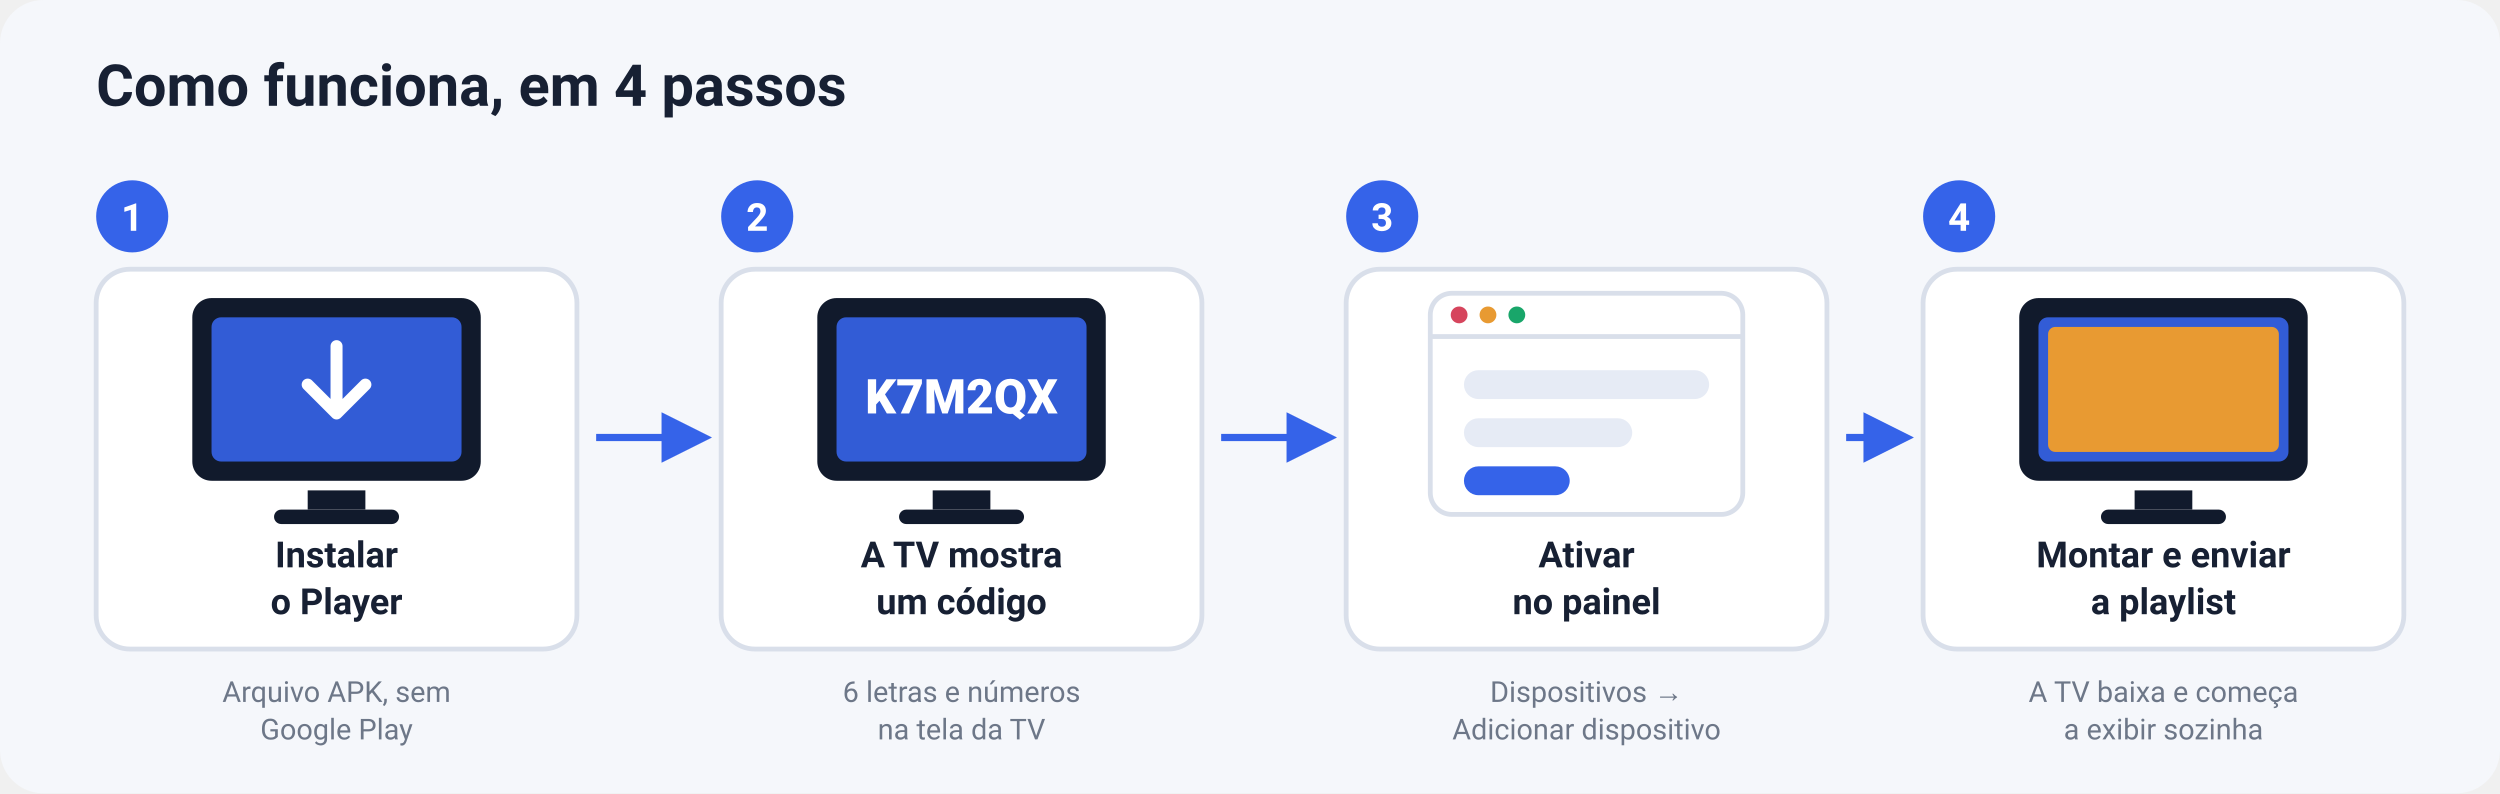
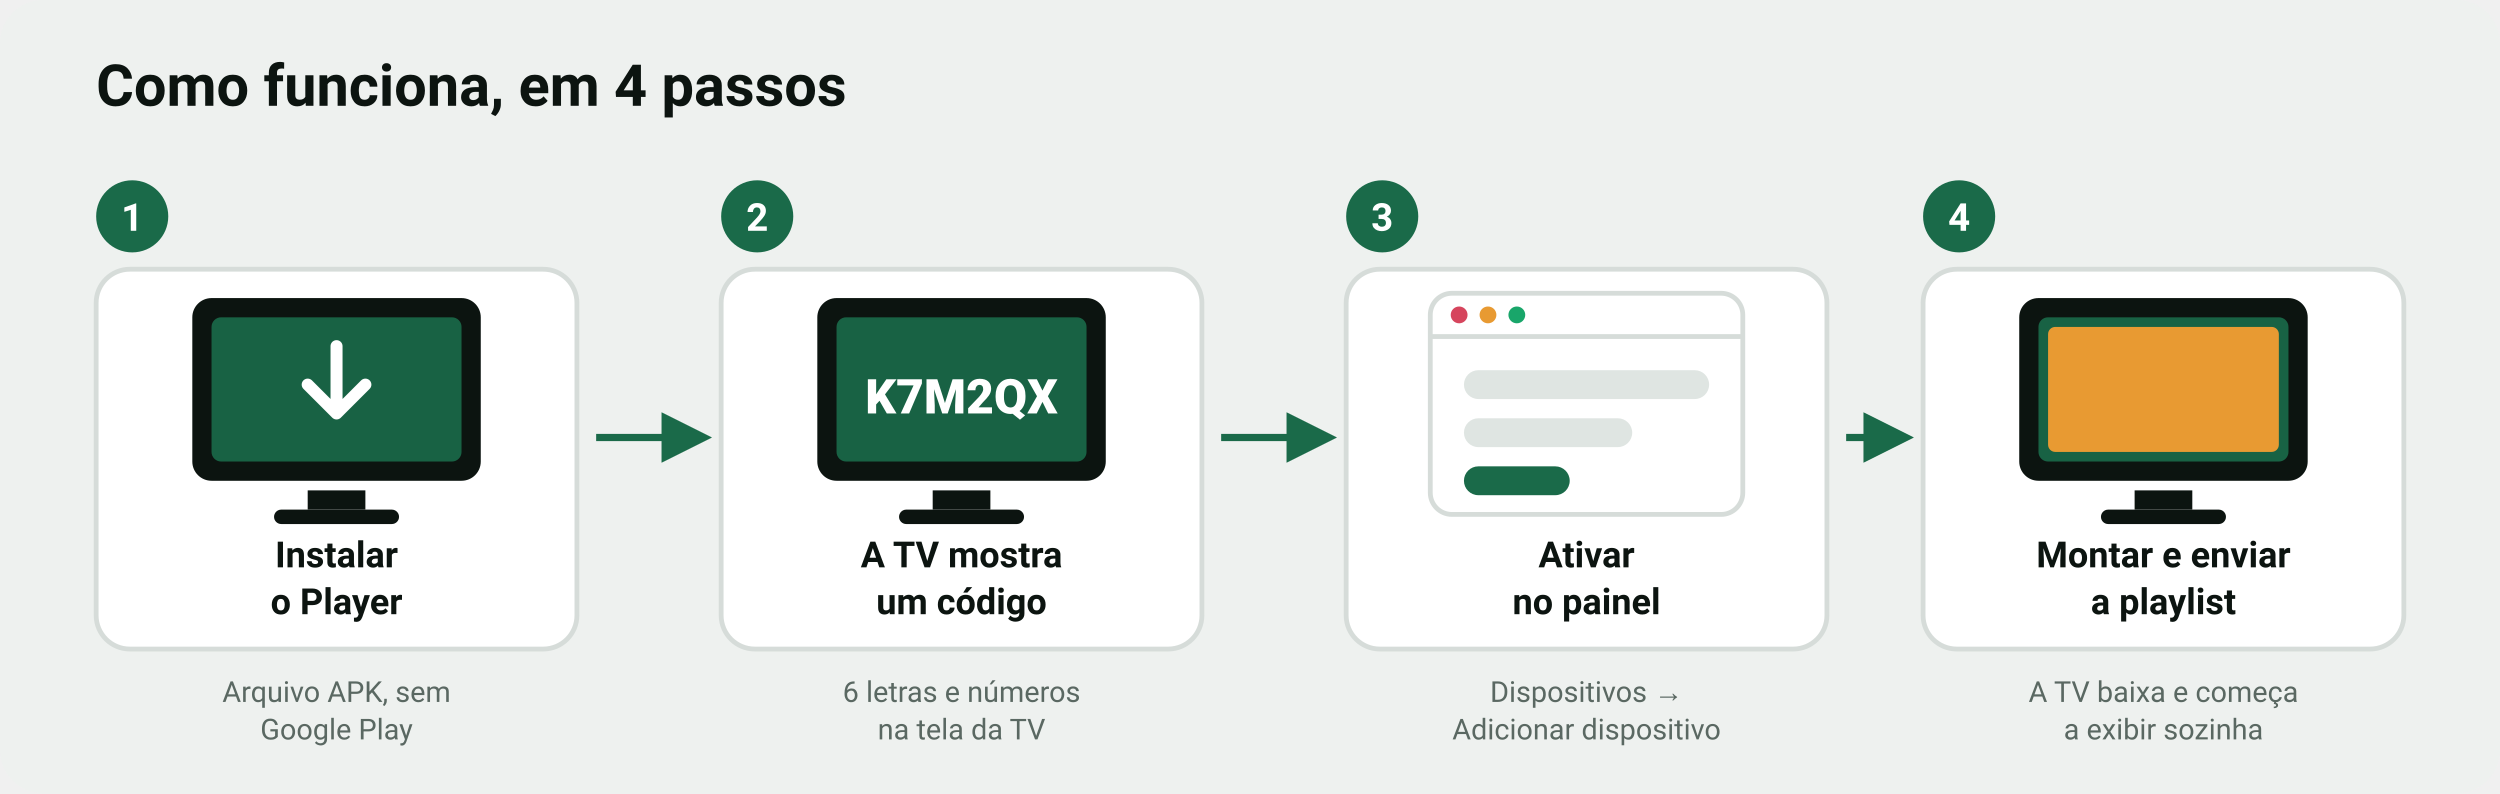
<svg xmlns="http://www.w3.org/2000/svg" viewBox="0 0 1040 330" width="1040" height="330" font-family="'Segoe UI', Roboto, 'Helvetica Neue', Arial, sans-serif">
  <defs>
    <marker id="arrow" viewBox="0 0 10 10" refX="8" refY="5" markerWidth="7" markerHeight="7" orient="auto-start-reverse">
-       <path d="M0 0 L10 5 L0 10 z" fill="#3563e9" />
+       <path d="M0 0 L10 5 L0 10 z" fill="#1a6a49" />
    </marker>
    <filter id="shadow" x="-10%" y="-10%" width="130%" height="140%">
-       <feDropShadow dx="0" dy="3" stdDeviation="4" flood-color="#10204a" flood-opacity=".18" />
+       <feDropShadow dx="0" dy="3" stdDeviation="4" flood-color="#06120d" flood-opacity=".18" />
    </filter>
  </defs>
-   <rect width="1040" height="330" rx="18" fill="#f5f7fb" />
-   <text x="40" y="44" font-size="24" font-weight="700" fill="#172033" text-anchor="start">Como funciona, em 4 passos</text>
-   <circle cx="55" cy="90" r="15" fill="#3563e9" />
+   <rect width="1040" height="330" rx="18" fill="#eef1ef" />
+   <text x="40" y="44" font-size="24" font-weight="700" fill="#0c1410" text-anchor="start">Como funciona, em 4 passos</text>
+   <circle cx="55" cy="90" r="15" fill="#1a6a49" />
  <text x="55" y="96" font-size="16" font-weight="700" fill="#ffffff" text-anchor="middle">1</text>
-   <rect x="40" y="112" width="200" height="158" rx="14" fill="#ffffff" stroke="#d9dfea" stroke-width="2" />
+   <rect x="40" y="112" width="200" height="158" rx="14" fill="#ffffff" stroke="#d6dcd9" stroke-width="2" />
  <g transform="translate(80 124) scale(1)">
-     <rect width="120" height="76" rx="8" fill="#111a2c" />
-     <rect x="8" y="8" width="104" height="60" rx="4" fill="#3563e9" opacity=".9" />
-     <rect x="48" y="80" width="24" height="8" fill="#111a2c" />
-     <rect x="34" y="88" width="52" height="6" rx="3" fill="#111a2c" />
+     <rect width="120" height="76" rx="8" fill="#0c1410" />
+     <rect x="8" y="8" width="104" height="60" rx="4" fill="#1a6a49" opacity=".9" />
+     <rect x="48" y="80" width="24" height="8" fill="#0c1410" />
+     <rect x="34" y="88" width="52" height="6" rx="3" fill="#0c1410" />
  </g>
  <path d="M140 144v26m-12 -10l12 12 12 -12" stroke="#ffffff" stroke-width="5" fill="none" stroke-linecap="round" stroke-linejoin="round" />
-   <text x="140" y="236" font-size="15" font-weight="700" fill="#172033" text-anchor="middle">Instalar</text>
-   <text x="140" y="255.5" font-size="15" font-weight="700" fill="#172033" text-anchor="middle">o Player</text>
-   <line x1="248" y1="182" x2="292" y2="182" stroke="#3563e9" stroke-width="3" marker-end="url(#arrow)" />
-   <circle cx="315" cy="90" r="15" fill="#3563e9" />
+   <text x="140" y="236" font-size="15" font-weight="700" fill="#0c1410" text-anchor="middle">Instalar</text>
+   <text x="140" y="255.5" font-size="15" font-weight="700" fill="#0c1410" text-anchor="middle">o Player</text>
+   <line x1="248" y1="182" x2="292" y2="182" stroke="#1a6a49" stroke-width="3" marker-end="url(#arrow)" />
+   <circle cx="315" cy="90" r="15" fill="#1a6a49" />
  <text x="315" y="96" font-size="16" font-weight="700" fill="#ffffff" text-anchor="middle">2</text>
-   <rect x="300" y="112" width="200" height="158" rx="14" fill="#ffffff" stroke="#d9dfea" stroke-width="2" />
+   <rect x="300" y="112" width="200" height="158" rx="14" fill="#ffffff" stroke="#d6dcd9" stroke-width="2" />
  <g transform="translate(340 124) scale(1)">
-     <rect width="120" height="76" rx="8" fill="#111a2c" />
-     <rect x="8" y="8" width="104" height="60" rx="4" fill="#3563e9" opacity=".9" />
-     <rect x="48" y="80" width="24" height="8" fill="#111a2c" />
-     <rect x="34" y="88" width="52" height="6" rx="3" fill="#111a2c" />
+     <rect width="120" height="76" rx="8" fill="#0c1410" />
+     <rect x="8" y="8" width="104" height="60" rx="4" fill="#1a6a49" opacity=".9" />
+     <rect x="48" y="80" width="24" height="8" fill="#0c1410" />
+     <rect x="34" y="88" width="52" height="6" rx="3" fill="#0c1410" />
  </g>
  <text x="400" y="172" font-size="20" font-weight="800" fill="#ffffff" text-anchor="middle">K7M2QX</text>
-   <text x="400" y="236" font-size="15" font-weight="700" fill="#172033" text-anchor="middle">A TV mostra</text>
-   <text x="400" y="255.5" font-size="15" font-weight="700" fill="#172033" text-anchor="middle">um código</text>
-   <line x1="508" y1="182" x2="552" y2="182" stroke="#3563e9" stroke-width="3" marker-end="url(#arrow)" />
-   <circle cx="575" cy="90" r="15" fill="#3563e9" />
+   <text x="400" y="236" font-size="15" font-weight="700" fill="#0c1410" text-anchor="middle">A TV mostra</text>
+   <text x="400" y="255.5" font-size="15" font-weight="700" fill="#0c1410" text-anchor="middle">um código</text>
+   <line x1="508" y1="182" x2="552" y2="182" stroke="#1a6a49" stroke-width="3" marker-end="url(#arrow)" />
+   <circle cx="575" cy="90" r="15" fill="#1a6a49" />
  <text x="575" y="96" font-size="16" font-weight="700" fill="#ffffff" text-anchor="middle">3</text>
-   <rect x="560" y="112" width="200" height="158" rx="14" fill="#ffffff" stroke="#d9dfea" stroke-width="2" />
+   <rect x="560" y="112" width="200" height="158" rx="14" fill="#ffffff" stroke="#d6dcd9" stroke-width="2" />
  <g transform="translate(595 122) scale(1)">
-     <rect width="130" height="92" rx="9" fill="#ffffff" stroke="#d9dfea" stroke-width="2" />
-     <path d="M0 18h130" stroke="#d9dfea" stroke-width="2" />
+     <rect width="130" height="92" rx="9" fill="#ffffff" stroke="#d6dcd9" stroke-width="2" />
+     <path d="M0 18h130" stroke="#d6dcd9" stroke-width="2" />
    <circle cx="12" cy="9" r="3.5" fill="#d6455d" />
    <circle cx="24" cy="9" r="3.5" fill="#e89a32" />
    <circle cx="36" cy="9" r="3.5" fill="#19a66a" />
-     <rect x="14" y="32" width="102" height="12" rx="6" fill="#e6ebf5" />
-     <rect x="14" y="52" width="70" height="12" rx="6" fill="#e6ebf5" />
-     <rect x="14" y="72" width="44" height="12" rx="6" fill="#3563e9" />
+     <rect x="14" y="32" width="102" height="12" rx="6" fill="#dfe5e2" />
+     <rect x="14" y="52" width="70" height="12" rx="6" fill="#dfe5e2" />
+     <rect x="14" y="72" width="44" height="12" rx="6" fill="#1a6a49" />
  </g>
-   <text x="660" y="236" font-size="15" font-weight="700" fill="#172033" text-anchor="middle">Ativar</text>
-   <text x="660" y="255.5" font-size="15" font-weight="700" fill="#172033" text-anchor="middle">no painel</text>
-   <line x1="768" y1="182" x2="792" y2="182" stroke="#3563e9" stroke-width="3" marker-end="url(#arrow)" />
-   <circle cx="815" cy="90" r="15" fill="#3563e9" />
+   <text x="660" y="236" font-size="15" font-weight="700" fill="#0c1410" text-anchor="middle">Ativar</text>
+   <text x="660" y="255.5" font-size="15" font-weight="700" fill="#0c1410" text-anchor="middle">no painel</text>
+   <line x1="768" y1="182" x2="792" y2="182" stroke="#1a6a49" stroke-width="3" marker-end="url(#arrow)" />
+   <circle cx="815" cy="90" r="15" fill="#1a6a49" />
  <text x="815" y="96" font-size="16" font-weight="700" fill="#ffffff" text-anchor="middle">4</text>
-   <rect x="800" y="112" width="200" height="158" rx="14" fill="#ffffff" stroke="#d9dfea" stroke-width="2" />
+   <rect x="800" y="112" width="200" height="158" rx="14" fill="#ffffff" stroke="#d6dcd9" stroke-width="2" />
  <g transform="translate(840 124) scale(1)">
-     <rect width="120" height="76" rx="8" fill="#111a2c" />
-     <rect x="8" y="8" width="104" height="60" rx="4" fill="#3563e9" opacity=".9" />
-     <rect x="48" y="80" width="24" height="8" fill="#111a2c" />
-     <rect x="34" y="88" width="52" height="6" rx="3" fill="#111a2c" />
+     <rect width="120" height="76" rx="8" fill="#0c1410" />
+     <rect x="8" y="8" width="104" height="60" rx="4" fill="#1a6a49" opacity=".9" />
+     <rect x="48" y="80" width="24" height="8" fill="#0c1410" />
+     <rect x="34" y="88" width="52" height="6" rx="3" fill="#0c1410" />
  </g>
  <rect x="852" y="136" width="96" height="52" rx="3" fill="#e89a32" />
-   <text x="900" y="236" font-size="15" font-weight="700" fill="#172033" text-anchor="middle">Montar e enviar</text>
-   <text x="900" y="255.5" font-size="15" font-weight="700" fill="#172033" text-anchor="middle">a playlist</text>
-   <text x="140" y="292" font-size="12" font-weight="400" fill="#6d7788" text-anchor="middle">Arquivo APK, sem</text>
-   <text x="140" y="307.6" font-size="12" font-weight="400" fill="#6d7788" text-anchor="middle">Google Play</text>
-   <text x="400" y="292" font-size="12" font-weight="400" fill="#6d7788" text-anchor="middle">6 letras e números</text>
-   <text x="400" y="307.6" font-size="12" font-weight="400" fill="#6d7788" text-anchor="middle">na tela da TV</text>
-   <text x="660" y="292" font-size="12" font-weight="400" fill="#6d7788" text-anchor="middle">Dispositivos →</text>
-   <text x="660" y="307.6" font-size="12" font-weight="400" fill="#6d7788" text-anchor="middle">Adicionar dispositivo</text>
-   <text x="900" y="292" font-size="12" font-weight="400" fill="#6d7788" text-anchor="middle">A TV baixa e começa</text>
-   <text x="900" y="307.6" font-size="12" font-weight="400" fill="#6d7788" text-anchor="middle">a exibir sozinha</text>
+   <text x="900" y="236" font-size="15" font-weight="700" fill="#0c1410" text-anchor="middle">Montar e enviar</text>
+   <text x="900" y="255.5" font-size="15" font-weight="700" fill="#0c1410" text-anchor="middle">a playlist</text>
+   <text x="140" y="292" font-size="12" font-weight="400" fill="#5a6862" text-anchor="middle">Arquivo APK, sem</text>
+   <text x="140" y="307.6" font-size="12" font-weight="400" fill="#5a6862" text-anchor="middle">Google Play</text>
+   <text x="400" y="292" font-size="12" font-weight="400" fill="#5a6862" text-anchor="middle">6 letras e números</text>
+   <text x="400" y="307.6" font-size="12" font-weight="400" fill="#5a6862" text-anchor="middle">na tela da TV</text>
+   <text x="660" y="292" font-size="12" font-weight="400" fill="#5a6862" text-anchor="middle">Dispositivos →</text>
+   <text x="660" y="307.6" font-size="12" font-weight="400" fill="#5a6862" text-anchor="middle">Adicionar dispositivo</text>
+   <text x="900" y="292" font-size="12" font-weight="400" fill="#5a6862" text-anchor="middle">A TV baixa e começa</text>
+   <text x="900" y="307.6" font-size="12" font-weight="400" fill="#5a6862" text-anchor="middle">a exibir sozinha</text>
</svg>
